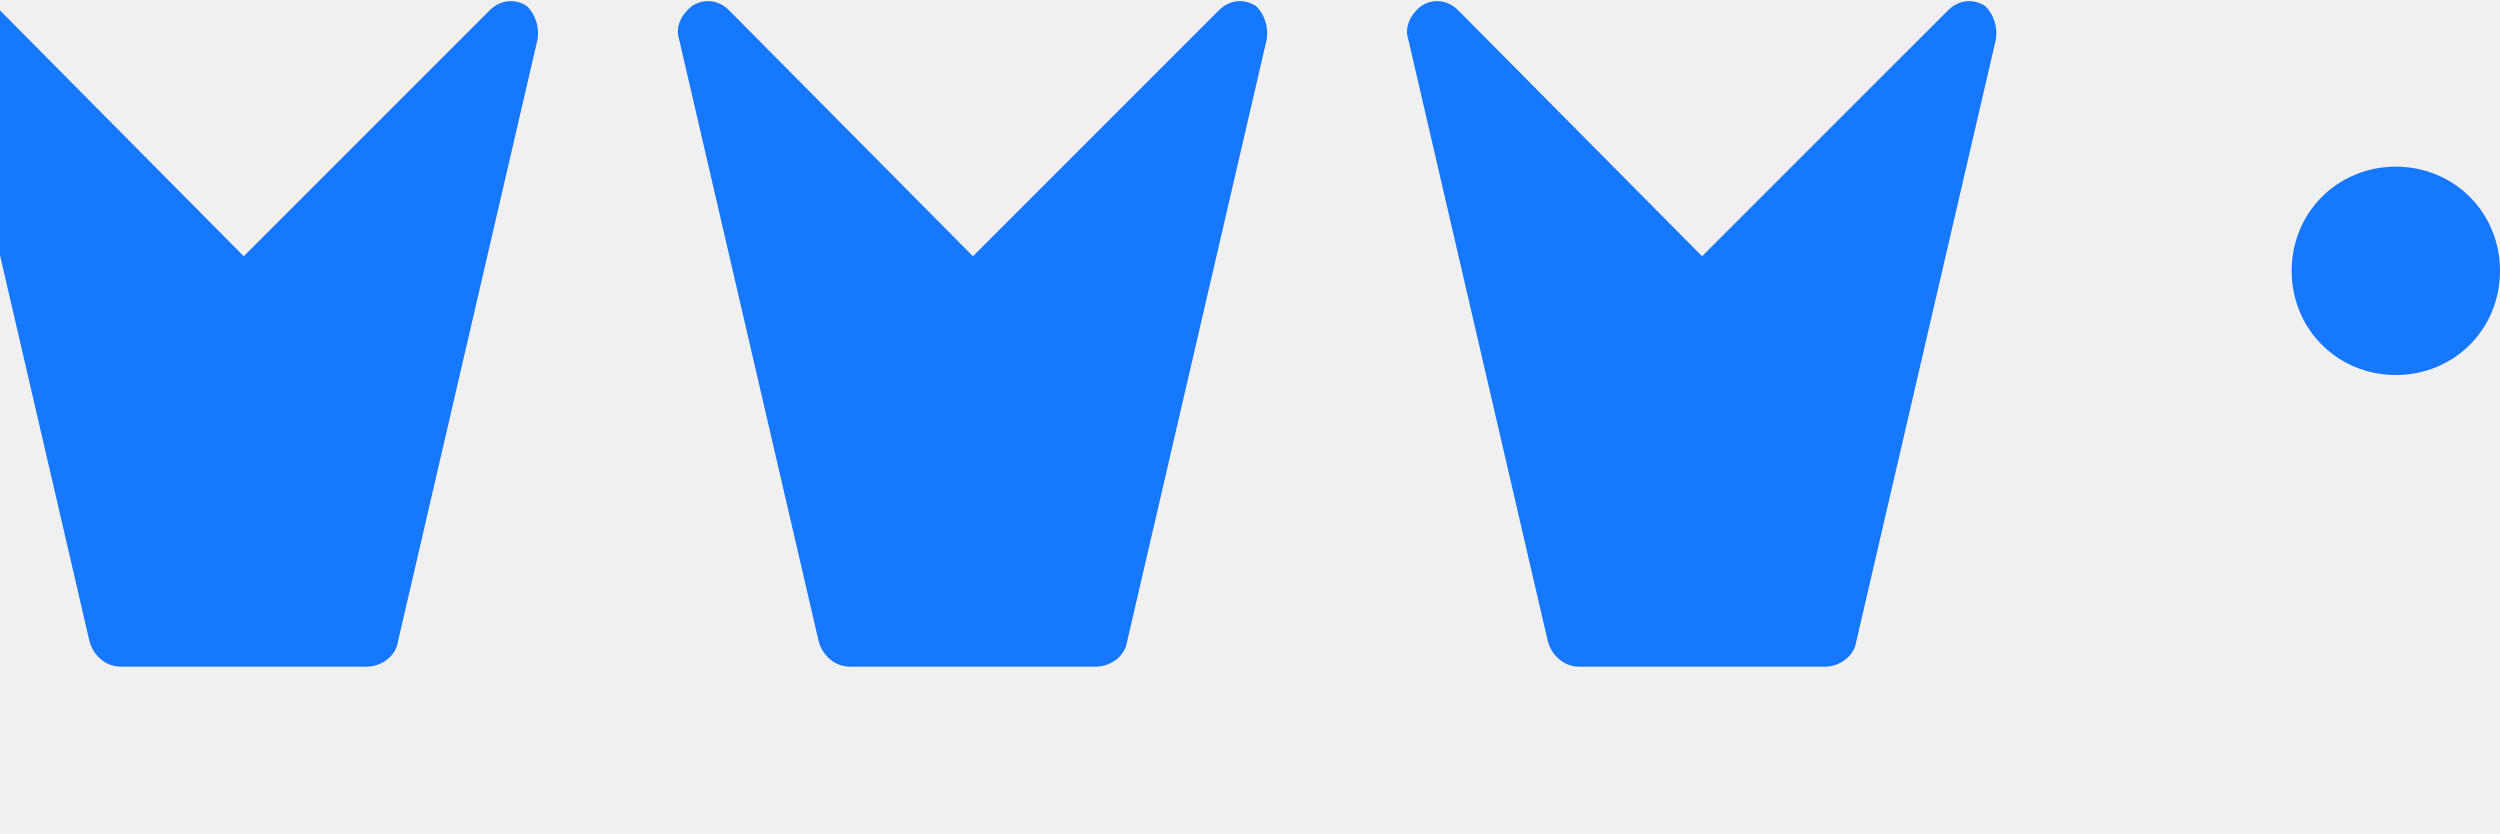
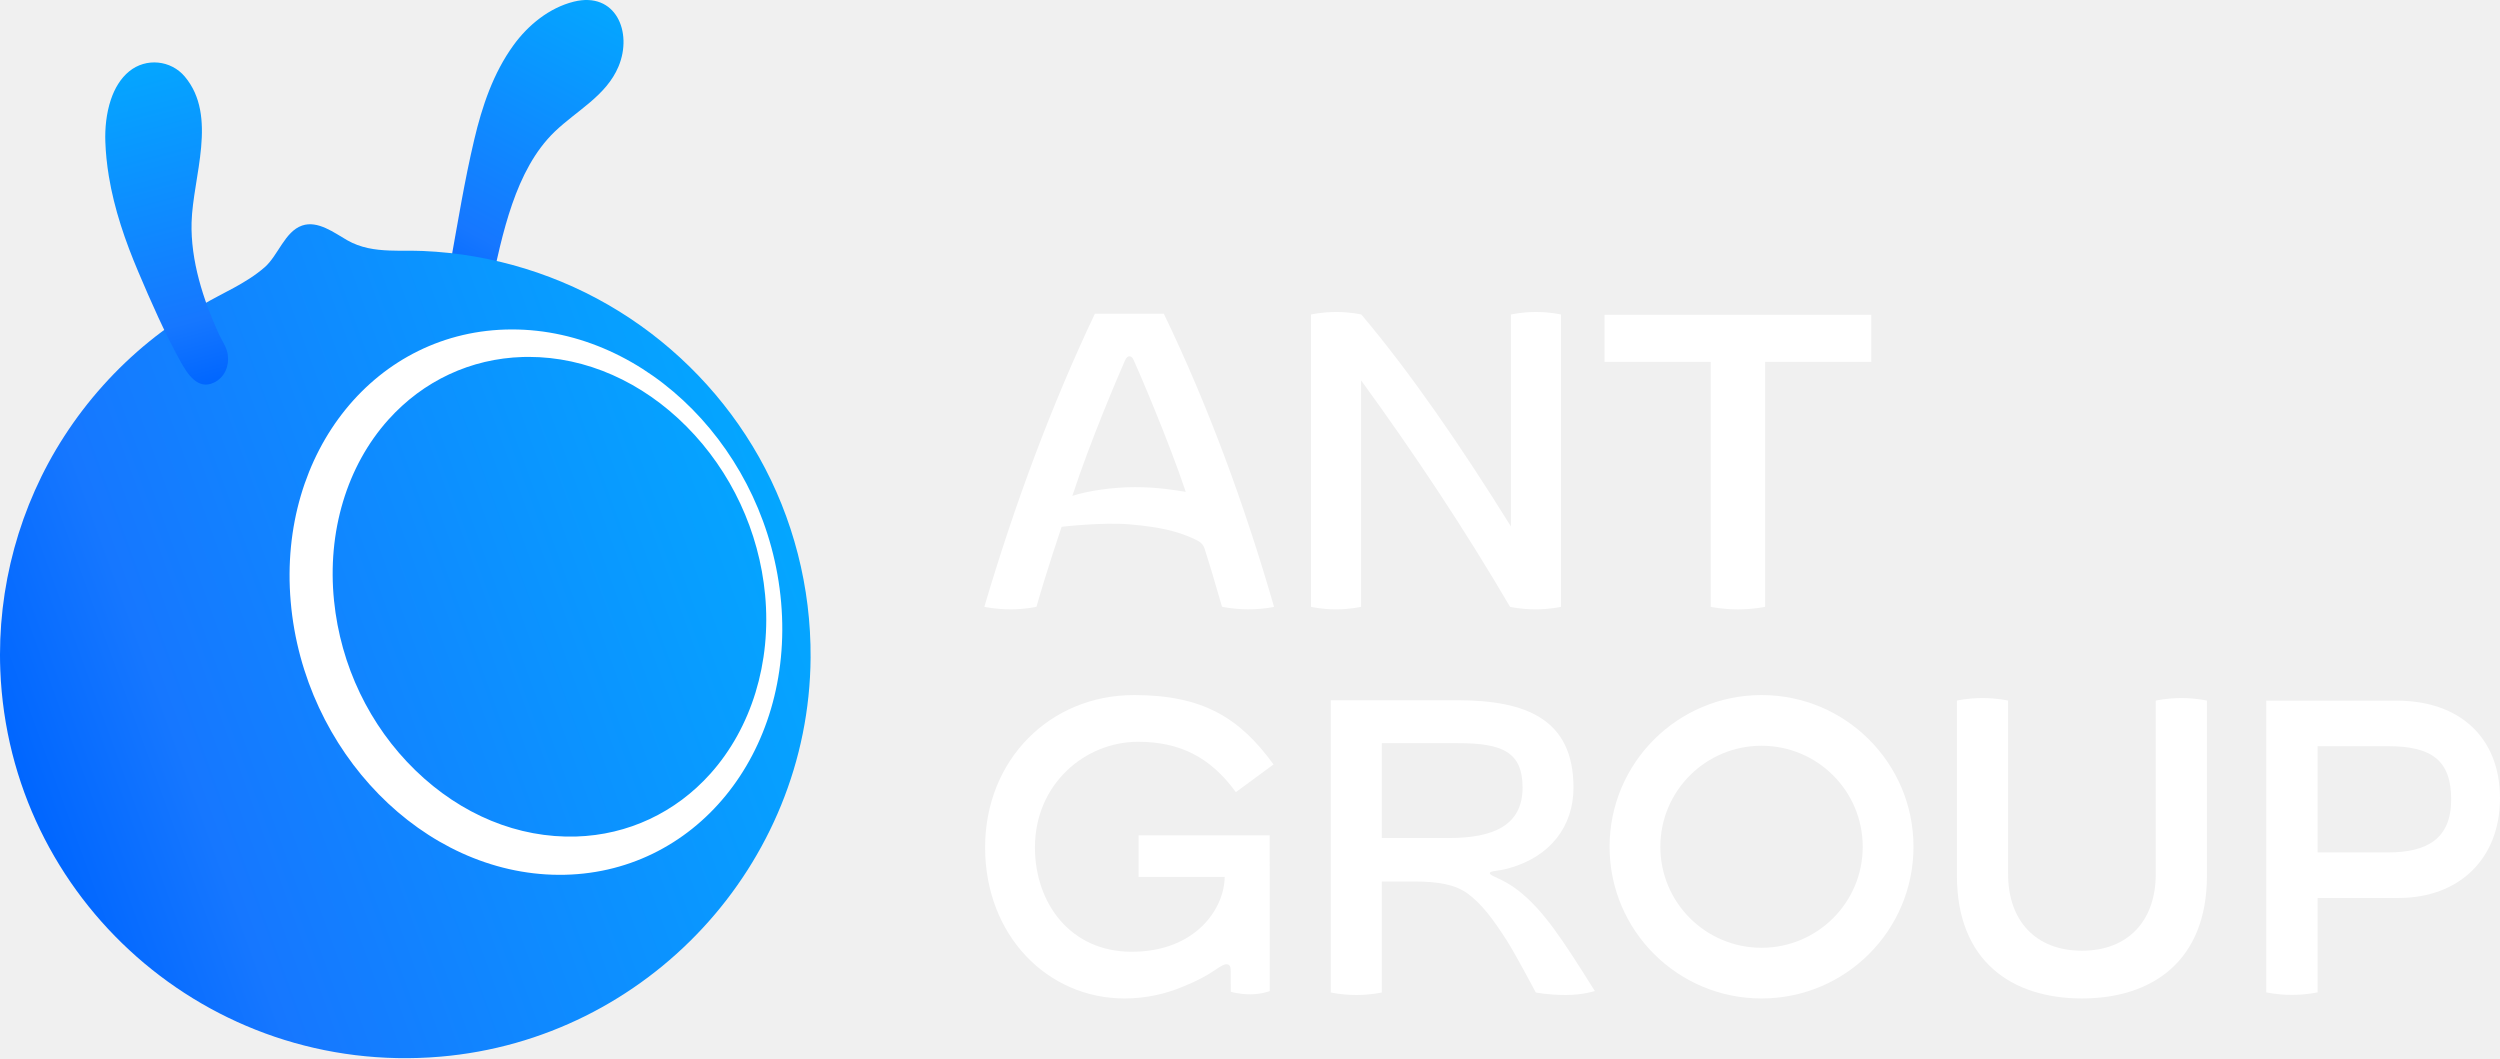
- <svg xmlns="http://www.w3.org/2000/svg" width="120" height="40" viewBox="0 0 120 40" version="1.1">
-   <path fill="#1677FF" d="M25.3,0.3c-0.6-0.4-1.3-0.3-1.8,0.2L11.7,12.3L0,0.5C-0.5,0-1.2-0.1-1.8,0.3C-2.3,0.7-2.6,1.3-2.4,1.9         l6.7,28.9c0.2,0.7,0.8,1.2,1.5,1.2h11.8c0.7,0,1.4-0.5,1.5-1.2l6.7-28.9C25.9,1.3,25.7,0.7,25.3,0.3z" />
-   <path fill="#1677FF" d="M60.3,0.3c-0.6-0.4-1.3-0.3-1.8,0.2L46.7,12.3L35,0.5C34.5,0,33.8-0.1,33.2,0.3c-0.5,0.4-0.8,1-0.6,1.6         l6.7,28.9c0.2,0.7,0.8,1.2,1.5,1.2h11.8c0.7,0,1.4-0.5,1.5-1.2l6.7-28.9C60.9,1.3,60.7,0.7,60.3,0.3z" />
-   <path fill="#1677FF" d="M95.3,0.3c-0.6-0.4-1.3-0.3-1.8,0.2L81.7,12.3L70,0.5C69.5,0,68.8-0.1,68.2,0.3c-0.5,0.4-0.8,1-0.6,1.6         l6.7,28.9c0.2,0.7,0.8,1.2,1.5,1.2h11.8c0.7,0,1.4-0.5,1.5-1.2l6.7-28.9C95.9,1.3,95.7,0.7,95.3,0.3z" />
-   <path fill="#1677FF" d="M115,8c2.8,0,5,2.2,5,5s-2.2,5-5,5s-5-2.2-5-5S112.2,8,115,8z" />
+ <svg xmlns="http://www.w3.org/2000/svg" width="189" height="80" viewBox="0 0 189 80" fill="none">
+   <g clip-path="url(#clip0_16008_8755)">
+     <path d="M133.172 52.547C126.827 52.547 121.684 57.681 121.684 64.016C121.684 70.349 126.827 75.484 133.172 75.484C139.516 75.484 144.66 70.349 144.66 64.016C144.66 57.681 139.516 52.547 133.172 52.547ZM133.172 71.652C128.946 71.652 125.522 68.233 125.522 64.016C125.522 59.797 128.946 56.379 133.172 56.379C137.397 56.379 140.822 59.797 140.822 64.016C140.822 68.233 137.397 71.652 133.172 71.652Z" fill="white" />
+     <path d="M114.785 67.325C113.623 66.409 112.599 66.234 112.631 66.006C112.658 65.811 113.203 65.899 114.173 65.609C117.177 64.743 118.956 62.492 118.956 59.541C118.956 54.351 115.356 52.938 110.157 52.938H100.607V75.029C100.607 75.029 101.401 75.222 102.537 75.222C103.654 75.222 104.462 75.03 104.466 75.029V66.642H106.948C108.719 66.644 110.049 66.866 111.002 67.588C112.027 68.365 112.838 69.428 113.913 71.101C114.541 72.08 116.104 75.025 116.108 75.031C116.108 75.031 117.03 75.222 118.367 75.222C119.683 75.222 120.57 74.921 120.57 74.921C118.054 70.918 116.701 68.836 114.785 67.325ZM109.535 63.355H104.466V56.183H110.221C113.554 56.183 115.107 56.835 115.107 59.541C115.107 62.419 112.868 63.355 109.535 63.355Z" fill="white" />
+     <path d="M162.976 52.967C162.976 52.967 162.976 62.796 162.976 66.072C162.976 69.625 160.872 71.874 157.394 71.874C153.916 71.874 151.812 69.625 151.812 66.072C151.812 62.796 151.812 52.967 151.812 52.967C151.808 52.966 151.013 52.773 149.87 52.773C148.746 52.773 147.943 52.967 147.943 52.967C147.943 52.967 147.943 62.894 147.943 66.205C147.943 72.658 152.089 75.483 157.394 75.483C162.699 75.483 166.845 72.658 166.845 66.205C166.845 62.894 166.845 52.967 166.845 52.967C166.845 52.967 166.042 52.773 164.918 52.773C163.775 52.774 162.978 52.966 162.976 52.967Z" fill="white" />
+     <path d="M181.187 52.969C178.722 52.969 171.328 52.969 171.328 52.969V75.02C171.331 75.02 172.127 75.213 173.27 75.213C174.394 75.213 175.208 75.021 175.212 75.02V67.887C175.212 67.887 179.793 67.887 181.32 67.887C185.906 67.887 188.999 64.929 188.999 60.344C188.999 55.759 185.95 52.969 181.187 52.969ZM180.54 64.443C179.208 64.443 175.212 64.443 175.212 64.443V56.413C175.212 56.413 179.208 56.413 180.54 56.413C183.874 56.413 185.309 57.509 185.309 60.446C185.309 63.382 183.521 64.443 180.54 64.443Z" fill="white" />
+     <path d="M86.04 56.079C89.156 56.079 91.495 57.216 93.43 59.886L96.279 57.792C93.722 54.268 90.932 52.547 85.73 52.547C79.378 52.547 74.475 57.44 74.475 64.062C74.475 70.719 79.186 75.484 85.021 75.484C86.662 75.484 88.153 75.127 89.403 74.601C90.548 74.137 91.192 73.786 91.932 73.285C92.24 73.076 92.6 72.83 92.832 72.913C93.029 72.984 93.043 73.2 93.043 73.438C93.043 74.14 93.048 74.977 93.048 74.977C93.05 74.978 93.655 75.17 94.522 75.17C95.366 75.17 95.992 74.927 95.992 74.927L95.989 63.15H86.076V66.294H92.586C92.569 68.654 90.432 71.953 85.548 71.953C80.938 71.953 78.242 68.298 78.242 64.062C78.242 59.279 82.023 56.079 86.04 56.079Z" fill="white" />
+     <path d="M82.772 23.719C79.527 30.564 76.743 38.001 74.416 45.874C74.416 45.874 75.21 46.066 76.411 46.066C77.55 46.066 78.349 45.874 78.357 45.872C79.085 43.299 80.257 39.826 80.257 39.826C80.257 39.826 83.321 39.467 85.372 39.64C87.784 39.844 89.024 40.183 90.171 40.693C90.671 40.916 90.935 41.074 91.068 41.482C91.338 42.31 91.818 43.89 92.384 45.868C92.384 45.868 93.21 46.065 94.367 46.065C95.564 46.065 96.319 45.88 96.318 45.876C94.043 38.001 91.287 30.563 87.985 23.719H82.772V23.719ZM85.793 36.828C84.151 36.828 82.223 37.104 81.069 37.489C82.437 33.295 84.665 28.118 85.047 27.26C85.157 27.012 85.269 26.936 85.385 26.936C85.494 26.936 85.605 27 85.701 27.211C86.113 28.118 88.339 33.295 89.644 37.184C88.742 37.043 87.503 36.828 85.793 36.828Z" fill="white" />
+     <path d="M114.226 23.779V39.799C110.427 33.695 106.623 28.168 102.919 23.779C102.919 23.779 102.135 23.586 101.015 23.586C99.912 23.586 99.115 23.778 99.111 23.779L99.112 45.875C99.117 45.876 99.893 46.068 101.005 46.068C102.1 46.068 102.892 45.876 102.898 45.875L102.899 28.756C106.944 34.315 110.745 40.047 114.16 45.875C114.16 45.875 114.96 46.068 116.09 46.068C117.202 46.068 118.012 45.875 118.012 45.875L118.013 23.779C118.011 23.778 117.234 23.586 116.119 23.586C115.023 23.586 114.226 23.779 114.226 23.779Z" fill="white" />
+     <path d="M121.303 27.359H129.33V45.876C129.334 45.876 130.176 46.069 131.386 46.069C132.577 46.069 133.438 45.877 133.442 45.876V27.359H141.47V23.797H121.303V27.359Z" fill="white" />
+     <path d="M35.279 22.944C34.765 22.837 34.289 22.458 34.069 21.792C33.875 21.204 33.933 20.564 34.043 19.955C34.609 16.817 35.117 13.669 35.852 10.558C36.447 8.038 37.284 5.537 38.819 3.419C39.923 1.896 41.523 0.589 43.376 0.126C46.54 -0.664 47.855 2.42 46.756 5.036C45.829 7.243 43.586 8.365 41.938 9.952C38.924 12.853 37.983 17.752 37.112 21.665C36.891 22.66 36.043 23.102 35.279 22.944Z" fill="url(#paint0_linear_16008_8755)" />
+     <path d="M29.447 18.94C28.344 18.898 27.265 18.743 26.249 18.162C25.29 17.615 24.024 16.639 22.835 17.053C21.531 17.506 21.025 19.316 20.013 20.201C18.589 21.445 16.856 22.125 15.252 23.078C13.861 23.905 12.525 24.806 11.269 25.828C8.775 27.858 6.603 30.279 4.859 32.978C1.474 38.214 -0.221 44.436 0.023 50.662C0.701 67.985 15.743 81.373 33.279 79.885C48.936 78.557 61.17 65.379 61.281 49.725C61.318 44.426 59.976 39.157 57.371 34.538C54.852 30.072 51.199 26.269 46.841 23.559C42.38 20.785 37.223 19.196 31.972 18.974C31.127 18.939 30.28 18.972 29.447 18.94Z" fill="url(#paint1_linear_16008_8755)" />
+     <path d="M8.384 7.528C8.666 6.691 9.109 5.93 9.767 5.393C11.041 4.353 12.921 4.538 13.976 5.797C16.479 8.785 14.584 13.361 14.484 16.801C14.4 19.698 15.375 22.692 16.545 25.252C16.772 25.748 17.151 26.254 17.221 26.821C17.338 27.771 16.926 28.554 16.19 28.917C14.941 29.534 14.143 28.225 13.627 27.294C12.438 25.142 11.422 22.829 10.462 20.566C9.474 18.237 8.639 15.825 8.228 13.321C8.154 12.871 8.093 12.419 8.048 11.965C8.007 11.554 7.979 11.142 7.964 10.729C7.927 9.73 8.032 8.57 8.384 7.528Z" fill="url(#paint2_linear_16008_8755)" />
+     <path d="M59.054 45.547C58.066 34.131 48.934 24.891 38.685 24.906C28.468 24.921 21 34.133 21.977 45.485C22.953 56.841 32.014 66.088 42.242 66.137C52.502 66.185 60.042 56.966 59.054 45.547ZM53.708 58.489C51.069 61.439 47.465 63.121 43.566 63.241C39.178 63.375 34.863 61.596 31.402 58.235C27.931 54.865 25.75 50.318 25.253 45.412C24.726 40.218 26.215 35.234 29.36 31.729C32.004 28.784 35.596 27.106 39.524 26.988C39.676 26.984 39.828 26.982 39.981 26.982C44.296 26.986 48.537 28.855 51.908 32.249C55.281 35.646 57.391 40.169 57.842 44.967C58.324 50.09 56.81 55.021 53.708 58.489Z" fill="white" />
+   </g>
+   <defs>
+     <linearGradient id="paint0_linear_16008_8755" x1="33.286" y1="21.954" x2="44.966" y2="-0.052" gradientUnits="userSpaceOnUse">
+       <stop stop-color="#0066FF" />
+       <stop offset="0.2" stop-color="#1677FF" />
+       <stop offset="1" stop-color="#04A6FF" />
+     </linearGradient>
+     <linearGradient id="paint1_linear_16008_8755" x1="1.402" y1="58.714" x2="58.961" y2="37.727" gradientUnits="userSpaceOnUse">
+       <stop stop-color="#0066FF" />
+       <stop offset="0.2" stop-color="#1677FF" />
+       <stop offset="1" stop-color="#04A6FF" />
+     </linearGradient>
+     <linearGradient id="paint2_linear_16008_8755" x1="16.475" y1="28.875" x2="10.097" y2="5.031" gradientUnits="userSpaceOnUse">
+       <stop stop-color="#0066FF" />
+       <stop offset="0.2" stop-color="#1677FF" />
+       <stop offset="1" stop-color="#04A6FF" />
+     </linearGradient>
+     <clipPath id="clip0_16008_8755">
+       <rect width="189" height="80" fill="white" />
+     </clipPath>
+   </defs>
</svg>
